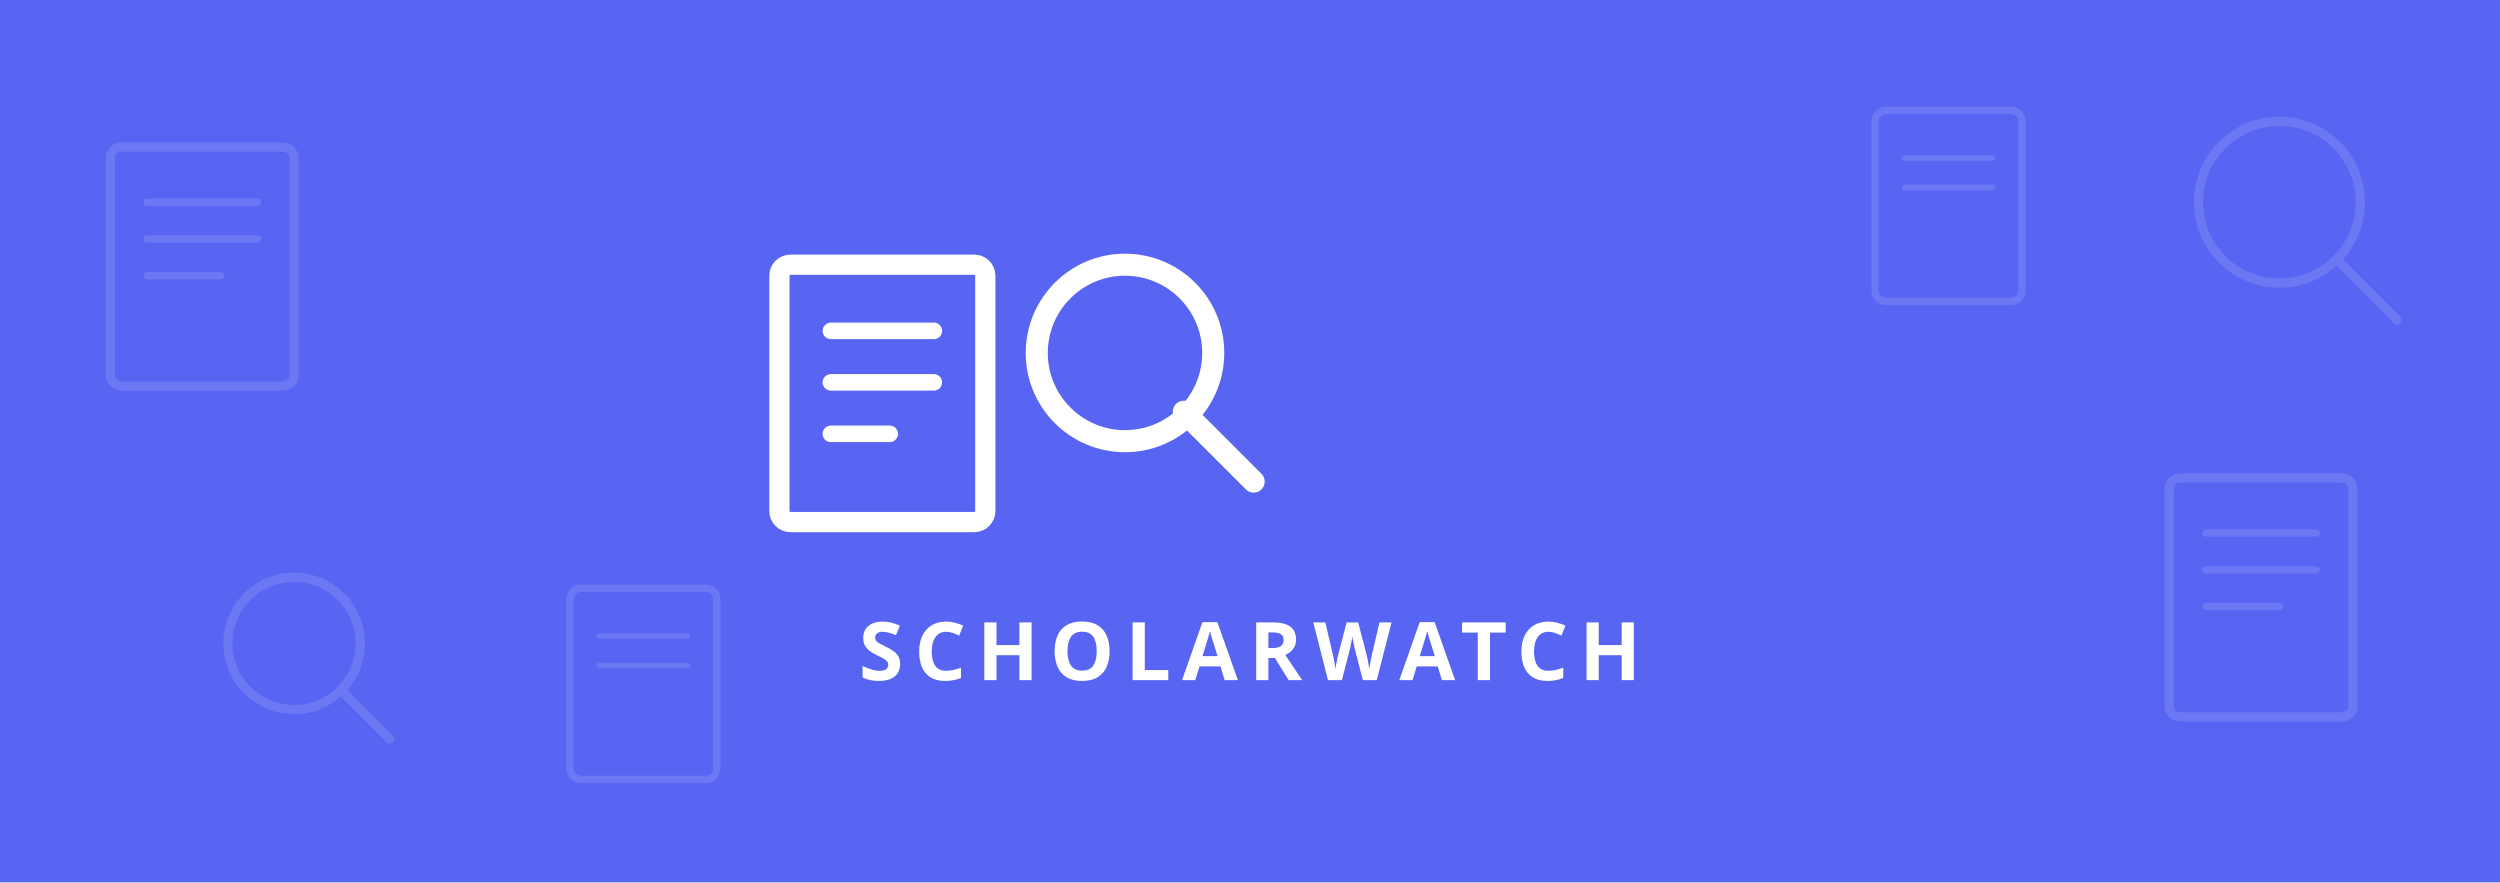
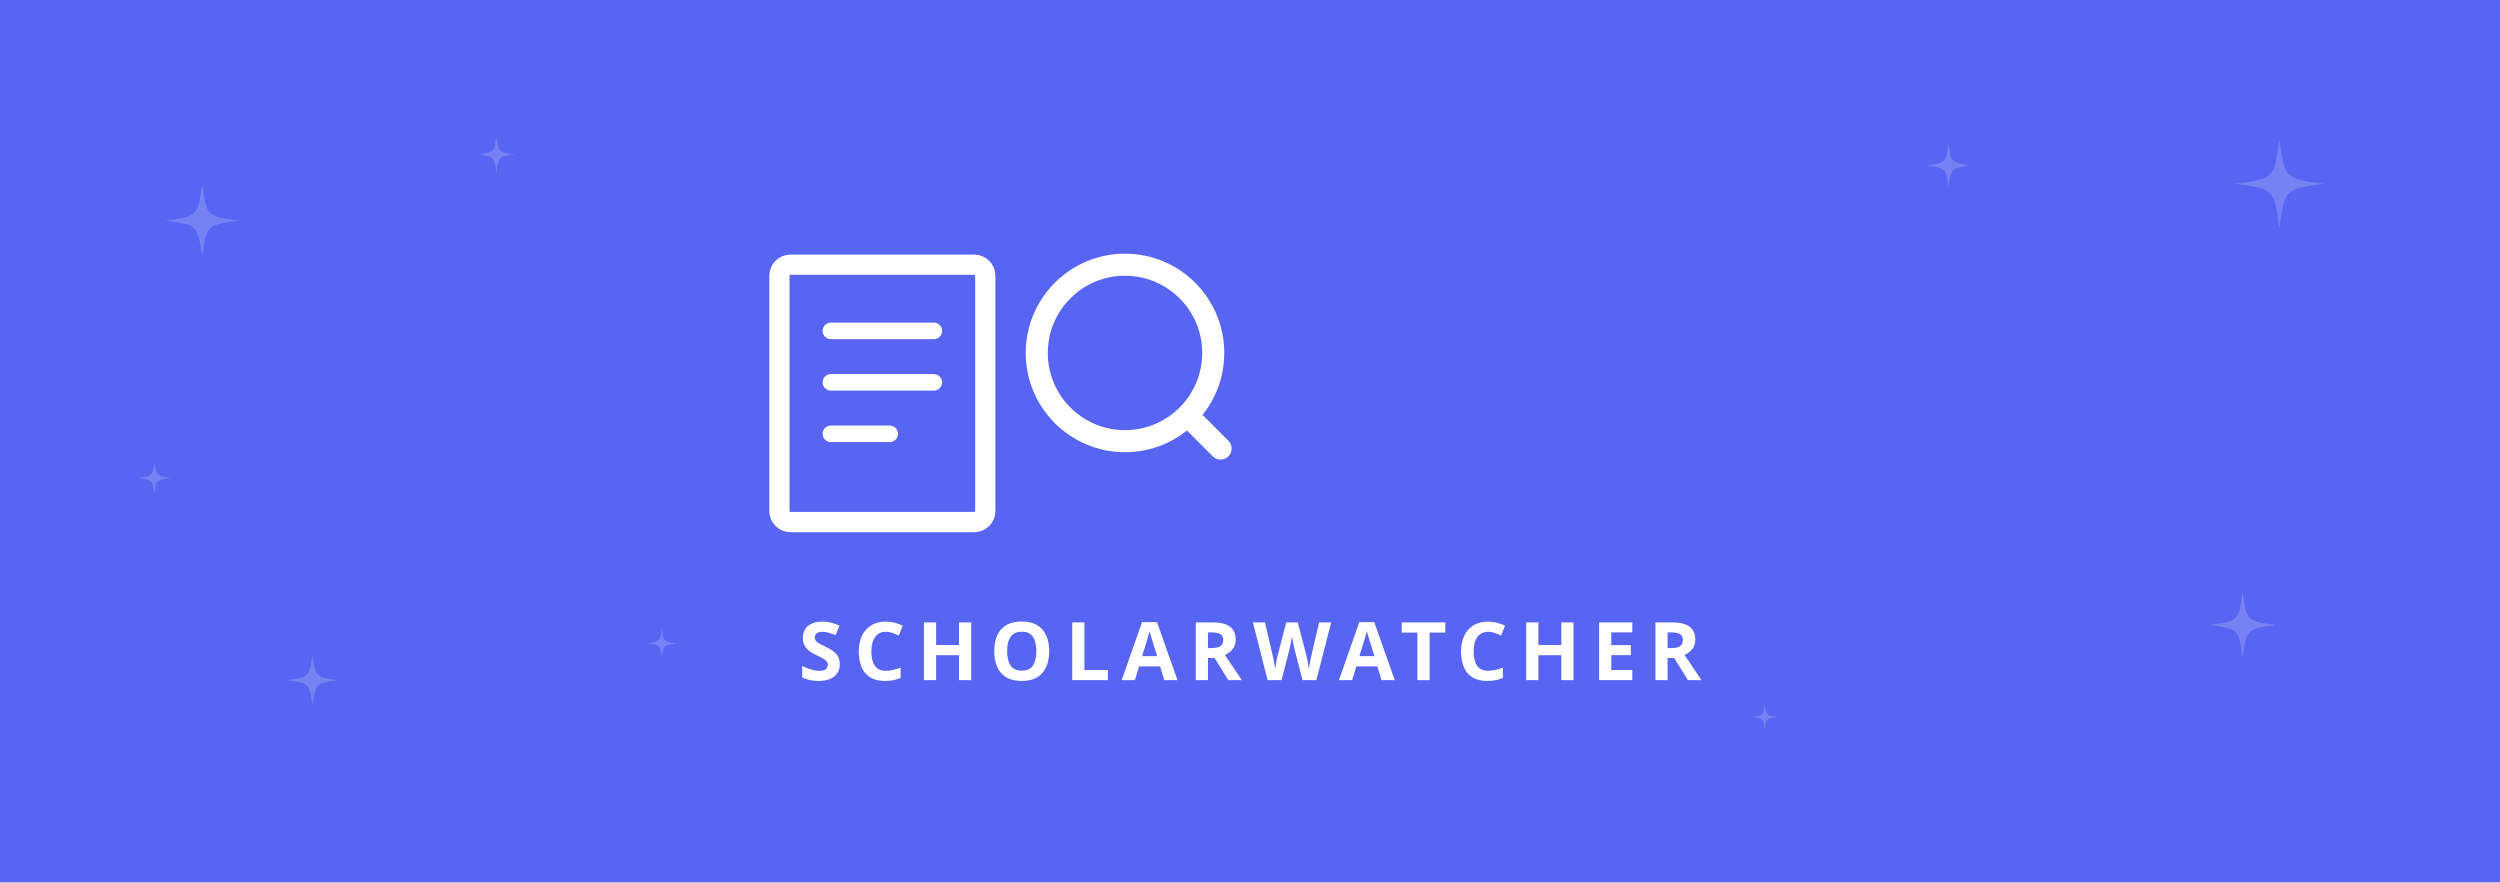
<svg xmlns="http://www.w3.org/2000/svg" width="680" height="240" viewBox="0 0 680 240">
  <rect width="680" height="240" fill="#5865F2" />
-   <g opacity="0.12">
-     <rect x="30" y="40" width="50" height="65" rx="3" fill="none" stroke="#fff" stroke-width="2.5" />
-     <line x1="40" y1="55" x2="70" y2="55" stroke="#fff" stroke-width="2" stroke-linecap="round" />
-     <line x1="40" y1="65" x2="70" y2="65" stroke="#fff" stroke-width="2" stroke-linecap="round" />
-     <line x1="40" y1="75" x2="60" y2="75" stroke="#fff" stroke-width="2" stroke-linecap="round" />
-     <rect x="590" y="130" width="50" height="65" rx="3" fill="none" stroke="#fff" stroke-width="2.5" />
-     <line x1="600" y1="145" x2="630" y2="145" stroke="#fff" stroke-width="2" stroke-linecap="round" />
-     <line x1="600" y1="155" x2="630" y2="155" stroke="#fff" stroke-width="2" stroke-linecap="round" />
-     <line x1="600" y1="165" x2="620" y2="165" stroke="#fff" stroke-width="2" stroke-linecap="round" />
-     <circle cx="620" cy="55" r="22" fill="none" stroke="#fff" stroke-width="2.5" />
-     <line x1="636" y1="71" x2="652" y2="87" stroke="#fff" stroke-width="2.5" stroke-linecap="round" />
-     <circle cx="80" cy="175" r="18" fill="none" stroke="#fff" stroke-width="2.5" />
-     <line x1="93" y1="188" x2="106" y2="201" stroke="#fff" stroke-width="2.5" stroke-linecap="round" />
-     <rect x="155" y="160" width="40" height="52" rx="3" fill="none" stroke="#fff" stroke-width="2" />
-     <line x1="163" y1="173" x2="187" y2="173" stroke="#fff" stroke-width="1.5" stroke-linecap="round" />
-     <line x1="163" y1="181" x2="187" y2="181" stroke="#fff" stroke-width="1.5" stroke-linecap="round" />
-     <rect x="510" y="30" width="40" height="52" rx="3" fill="none" stroke="#fff" stroke-width="2" />
-     <line x1="518" y1="43" x2="542" y2="43" stroke="#fff" stroke-width="1.5" stroke-linecap="round" />
-     <line x1="518" y1="51" x2="542" y2="51" stroke="#fff" stroke-width="1.5" stroke-linecap="round" />
+   <defs>
+     <path id="star4" d="M0,-1 C0.12,-0.12 0.12,-0.12 1,0 C0.12,0.12 0.12,0.12 0,1 C-0.12,0.12 -0.12,0.12 -1,0 C-0.12,-0.12 -0.12,-0.12 0,-1Z" fill="#fff" />
+   </defs>
+   <g opacity="0.18">
+     <use href="#star4" transform="translate(55,60) scale(10)" />
+     <use href="#star4" transform="translate(135,42) scale(5)" />
+     <use href="#star4" transform="translate(620,50) scale(12)" />
+     <use href="#star4" transform="translate(85,185) scale(7)" />
+     <use href="#star4" transform="translate(180,175) scale(4)" />
+     <use href="#star4" transform="translate(530,45) scale(6)" />
+     <use href="#star4" transform="translate(610,170) scale(9)" />
+     <use href="#star4" transform="translate(480,195) scale(3.5)" />
+     <use href="#star4" transform="translate(42,130) scale(4.5)" />
  </g>
  <g transform="translate(340, 100)">
    <g transform="translate(-90, 0)">
      <rect x="-38" y="-28" width="56" height="70" rx="3" fill="none" stroke="#fff" stroke-width="5.5" stroke-linejoin="round" />
      <line x1="-24" y1="-10" x2="4" y2="-10" stroke="#fff" stroke-width="4.5" stroke-linecap="round" />
      <line x1="-24" y1="4" x2="4" y2="4" stroke="#fff" stroke-width="4.5" stroke-linecap="round" />
      <line x1="-24" y1="18" x2="-8" y2="18" stroke="#fff" stroke-width="4.5" stroke-linecap="round" />
    </g>
    <g transform="translate(-48, -18)">
      <circle cx="14" cy="14" r="24" fill="none" stroke="#fff" stroke-width="6" />
-       <line x1="30" y1="30" x2="49" y2="49" stroke="#fff" stroke-width="6" stroke-linecap="round" />
+       <line x1="32" y1="32" x2="40" y2="40" stroke="#fff" stroke-width="6" stroke-linecap="round" />
    </g>
  </g>
-   <text x="340" y="185" text-anchor="middle" fill="#fff" font-family="sans-serif" font-weight="600" font-size="22" letter-spacing="3">SCHOLARWATCH</text>
+   <text x="340" y="185" text-anchor="middle" fill="#fff" font-family="sans-serif" font-weight="600" font-size="22" letter-spacing="3">SCHOLARWATCHER</text>
</svg>
